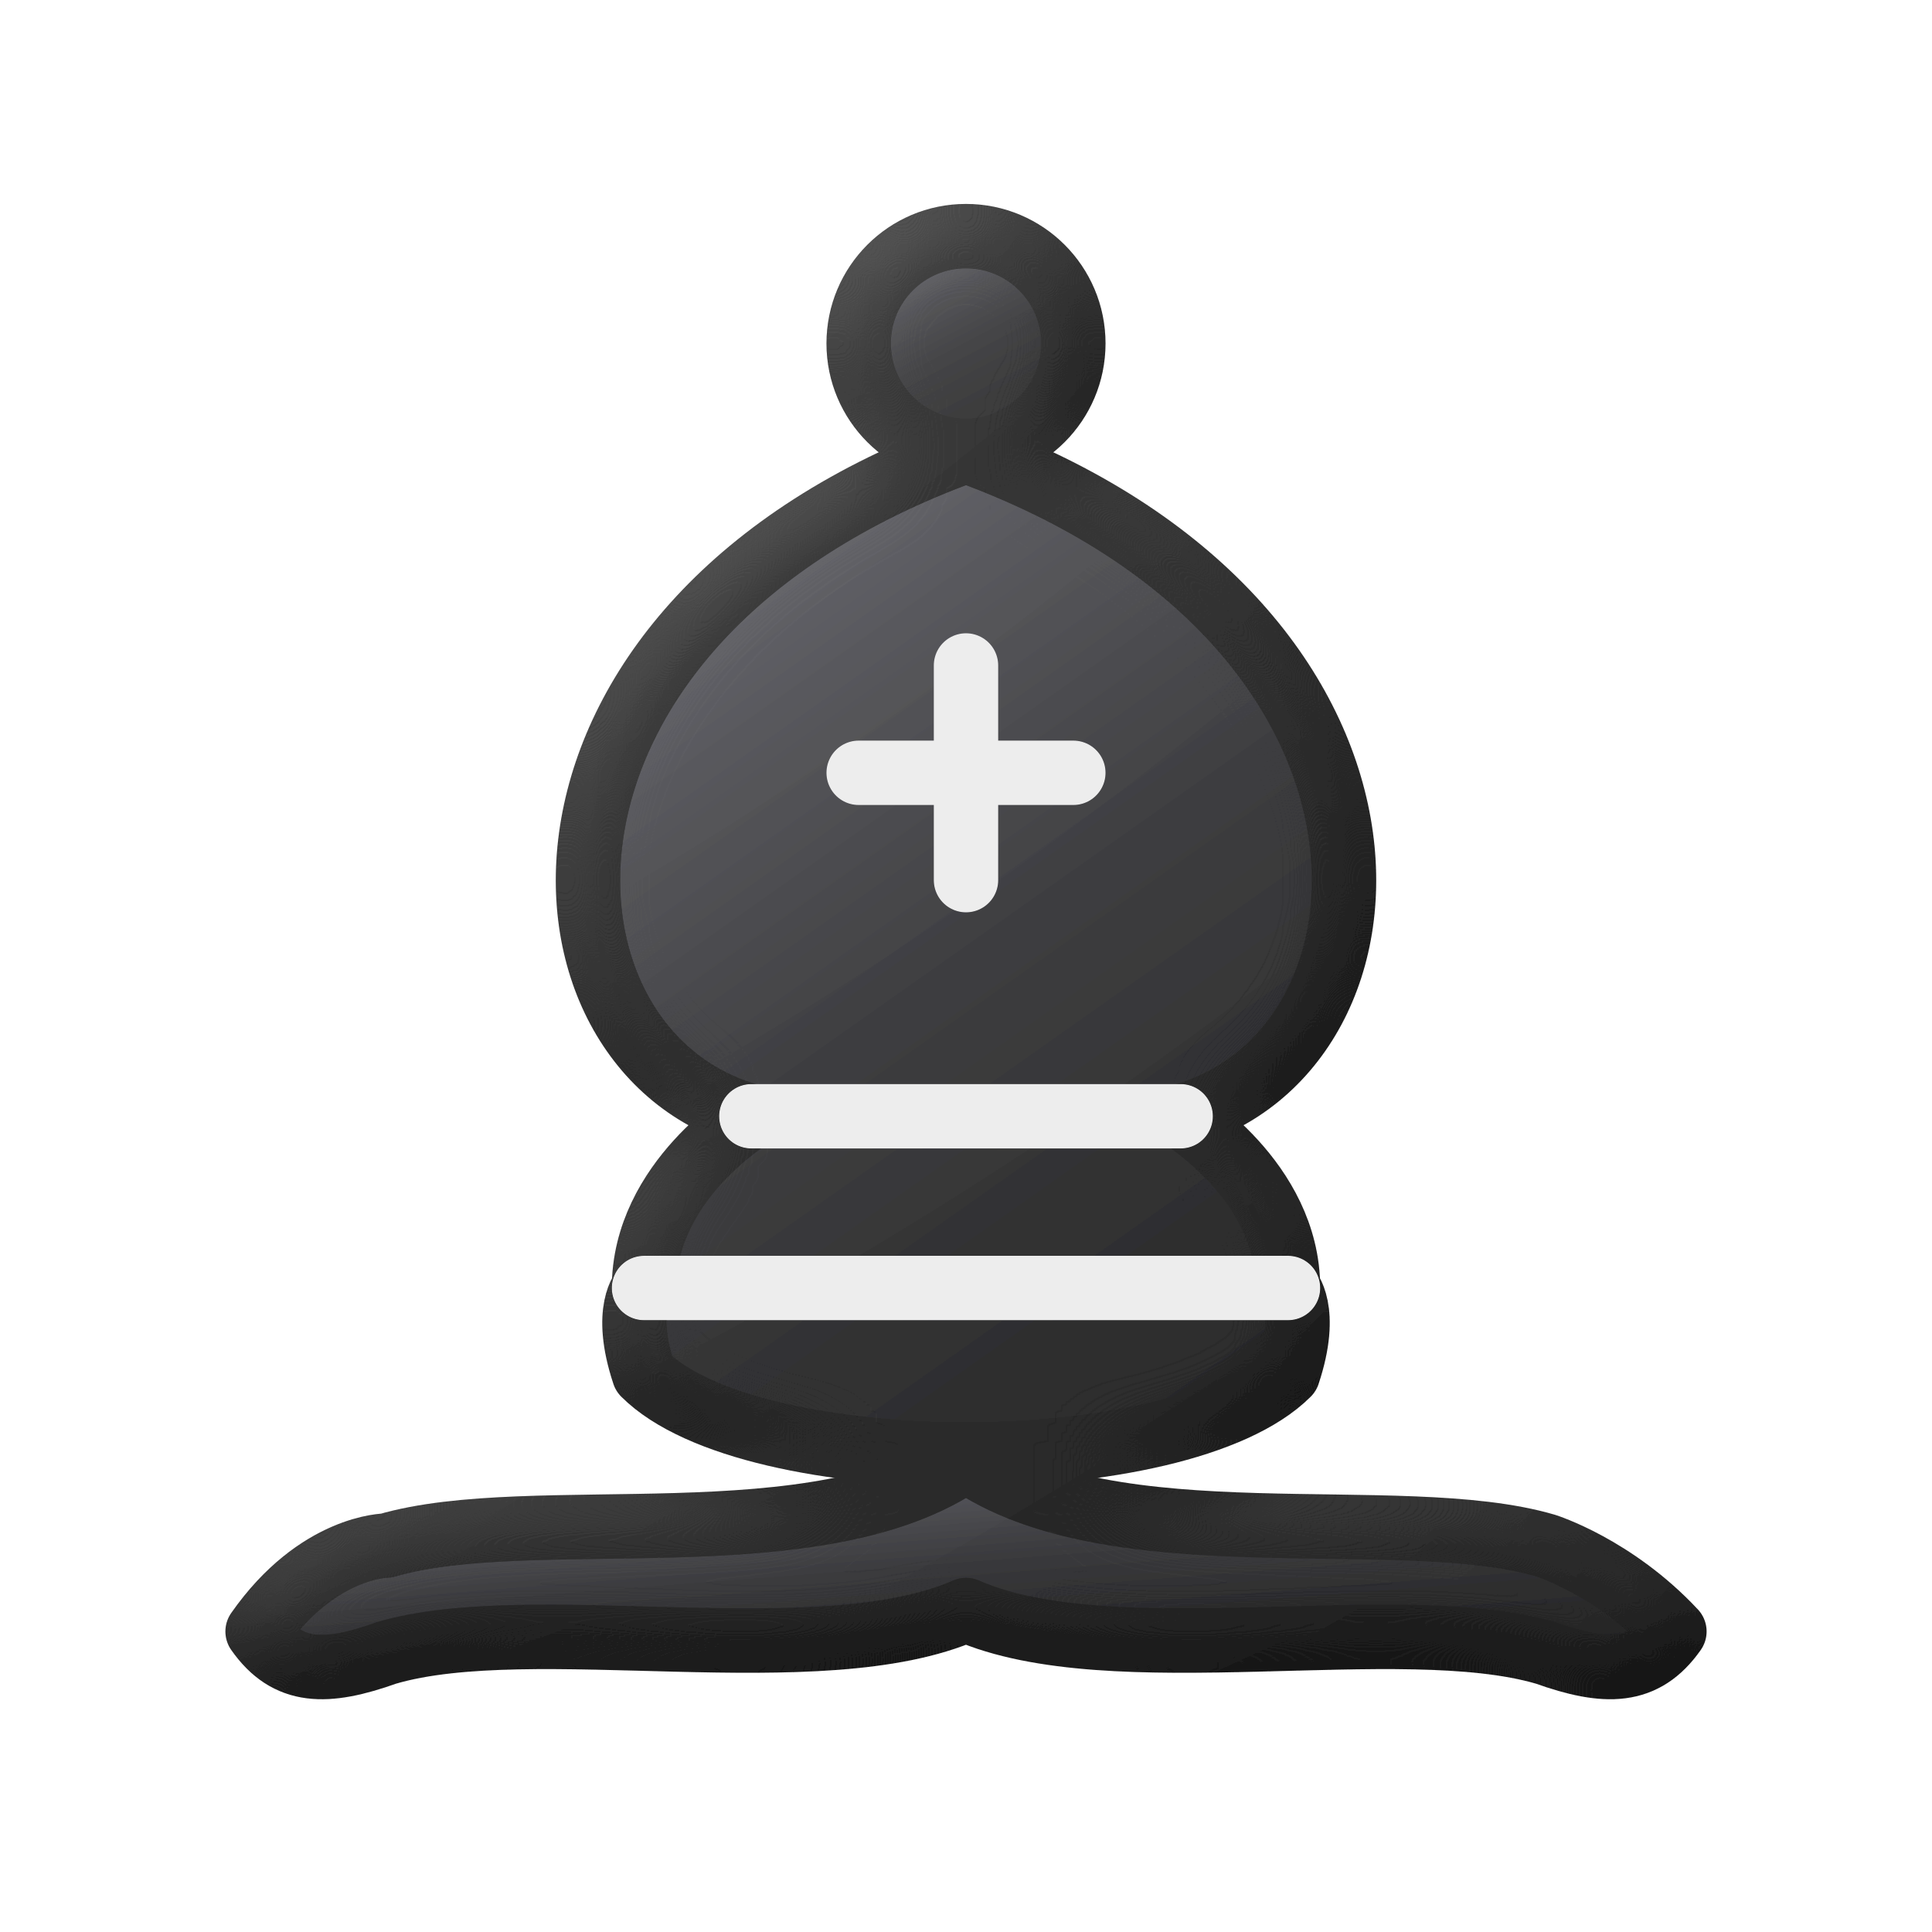
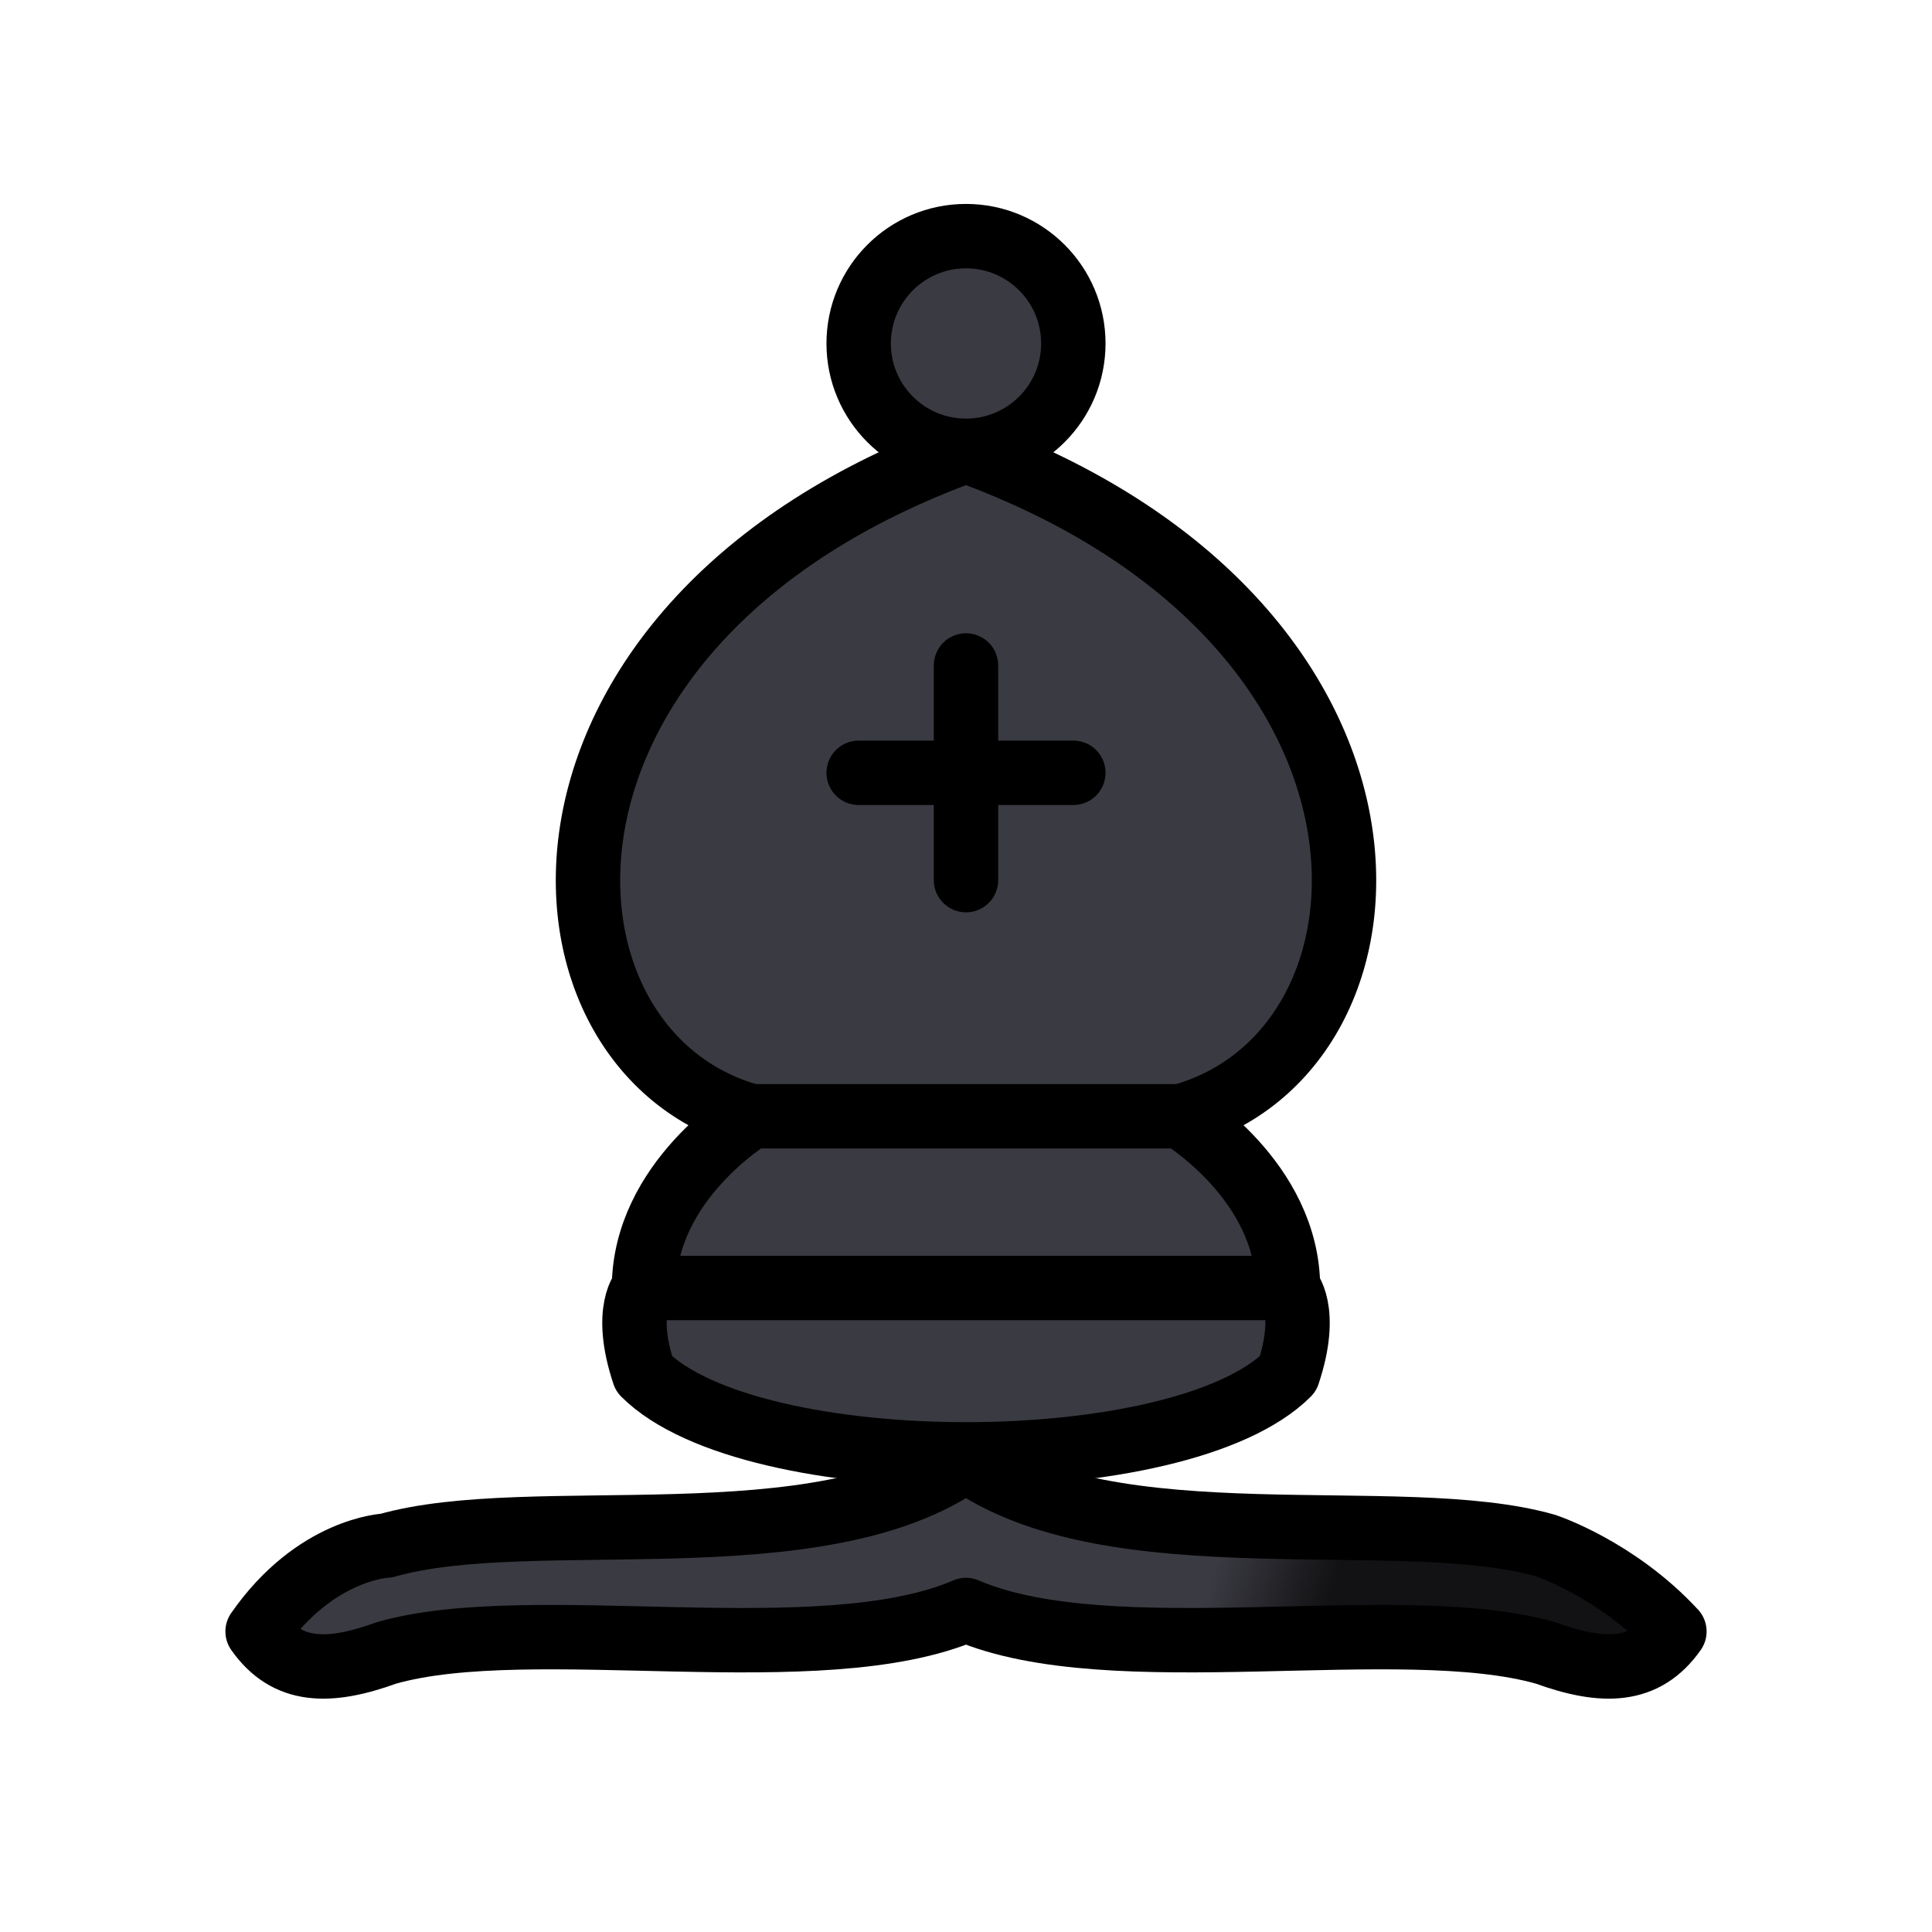
<svg xmlns="http://www.w3.org/2000/svg" viewBox="0 0 45 45">
  <defs>
-     <linearGradient id="gW" x1="0.2" y1="0.05" x2="0.7" y2="1">
+     <linearGradient id="gW" gradientUnits="userSpaceOnUse" x1="6" y1="15" x2="39" y2="25">
      <stop offset="0" stop-color="#ffffff" />
-       <stop offset="0.55" stop-color="#f0f0f0" />
-       <stop offset="1" stop-color="#c7c7cf" />
+       <stop offset="0.62" stop-color="#ffffff" />
+       <stop offset="0.72" stop-color="#aeaeb8" />
+       <stop offset="1" stop-color="#aeaeb8" />
    </linearGradient>
-     <linearGradient id="gB" x1="0.2" y1="0.05" x2="0.7" y2="1">
-       <stop offset="0" stop-color="#5f5f66" />
-       <stop offset="0.5" stop-color="#28282c" />
-       <stop offset="1" stop-color="#050505" />
+     <linearGradient id="gB" gradientUnits="userSpaceOnUse" x1="6" y1="15" x2="39" y2="25">
+       <stop offset="0" stop-color="#aeaeb8" />
+       <stop offset="0.1" stop-color="#aeaeb8" />
+       <stop offset="0.18" stop-color="#3a3a42" />
+       <stop offset="0.8" stop-color="#3a3a42" />
+       <stop offset="0.88" stop-color="#121214" />
+       <stop offset="1" stop-color="#121214" />
    </linearGradient>
-     <filter id="edge" x="-40%" y="-40%" width="180%" height="180%">
-       <feDropShadow dx="0" dy="1.2" stdDeviation="1" flood-color="#000" flood-opacity="0.4" />
-       <feGaussianBlur in="SourceAlpha" stdDeviation="0.9" result="blur" />
-       <feSpecularLighting in="blur" surfaceScale="3.5" specularConstant="0.8" specularExponent="20" lighting-color="#ffffff" result="spec">
-         <fePointLight x="-30" y="-55" z="45" />
-       </feSpecularLighting>
-       <feComposite in="spec" in2="SourceAlpha" operator="in" result="specClip" />
-       <feMerge>
-         <feMergeNode in="SourceGraphic" />
-         <feMergeNode in="specClip" />
-       </feMerge>
-     </filter>
+     <radialGradient id="gW-dot" cx="0.32" cy="0.3" r="0.85">
+       <stop offset="0" stop-color="#ffffff" />
+       <stop offset="0.55" stop-color="#ffffff" />
+       <stop offset="1" stop-color="#aeaeb8" />
+     </radialGradient>
+     <radialGradient id="gB-dot" cx="0.32" cy="0.3" r="0.9">
+       <stop offset="0" stop-color="#aeaeb8" />
+       <stop offset="0.3" stop-color="#aeaeb8" />
+       <stop offset="0.55" stop-color="#3a3a42" />
+       <stop offset="1" stop-color="#121214" />
+     </radialGradient>
  </defs>
-   <g filter="url(#edge)">
-     <g fill="none" fill-rule="evenodd" stroke="#000" stroke-linecap="round" stroke-linejoin="round" stroke-width="1.5">
-       <g fill="url(#gB)" stroke-linecap="butt">
-         <path d="M9 36c3.4-1 10.1.4 13.5-2 3.4 2.4 10.1 1 13.5 2 0 0 1.6.5 3 2-.7 1-1.6 1-3 .5-3.4-1-10.1.5-13.5-1-3.4 1.5-10.1 0-13.5 1-1.4.5-2.3.5-3-.5 1.4-2 3-2 3-2z" />
-         <path d="M15 32c2.5 2.5 12.5 2.5 15 0 .5-1.5 0-2 0-2 0-2.5-2.5-4-2.5-4 5.5-1.5 6-11.5-5-15.5-11 4-10.5 14-5 15.5 0 0-2.5 1.5-2.5 4 0 0-.5.5 0 2z" />
-         <path d="M25 8a2.5 2.5 0 1 1-5 0 2.5 2.5 0 1 1 5 0z" />
-       </g>
-       <path stroke="#ececec" stroke-linejoin="miter" d="M17.5 26h10M15 30h15m-7.5-14.5v5M20 18h5" />
+   <g fill="none" fill-rule="evenodd" stroke="#000" stroke-linecap="round" stroke-linejoin="round" stroke-width="1.5">
+     <g fill="url(#gB)" stroke-linecap="butt">
+       <path d="M9 36c3.39-.97 10.11.43 13.5-2 3.39 2.43 10.11 1.03 13.5 2 0 0 1.65.54 3 2-.68.97-1.65.99-3 .5-3.39-.97-10.11.46-13.5-1-3.39 1.46-10.11.03-13.5 1-1.35.49-2.32.47-3-.5 1.35-1.94 3-2 3-2z" />
+       <path d="M15 32c2.5 2.5 12.5 2.5 15 0 .5-1.5 0-2 0-2 0-2.5-2.5-4-2.5-4 5.5-1.5 6-11.5-5-15.5-11 4-10.5 14-5 15.5 0 0-2.5 1.5-2.5 4 0 0-.5.5 0 2z" />
+       <path d="M25 8a2.5 2.5 0 1 1-5 0 2.5 2.5 0 1 1 5 0z" />
    </g>
+     <path stroke-linejoin="miter" d="M17.5 26h10M15 30h15m-7.5-14.5v5M20 18h5" />
  </g>
</svg>
